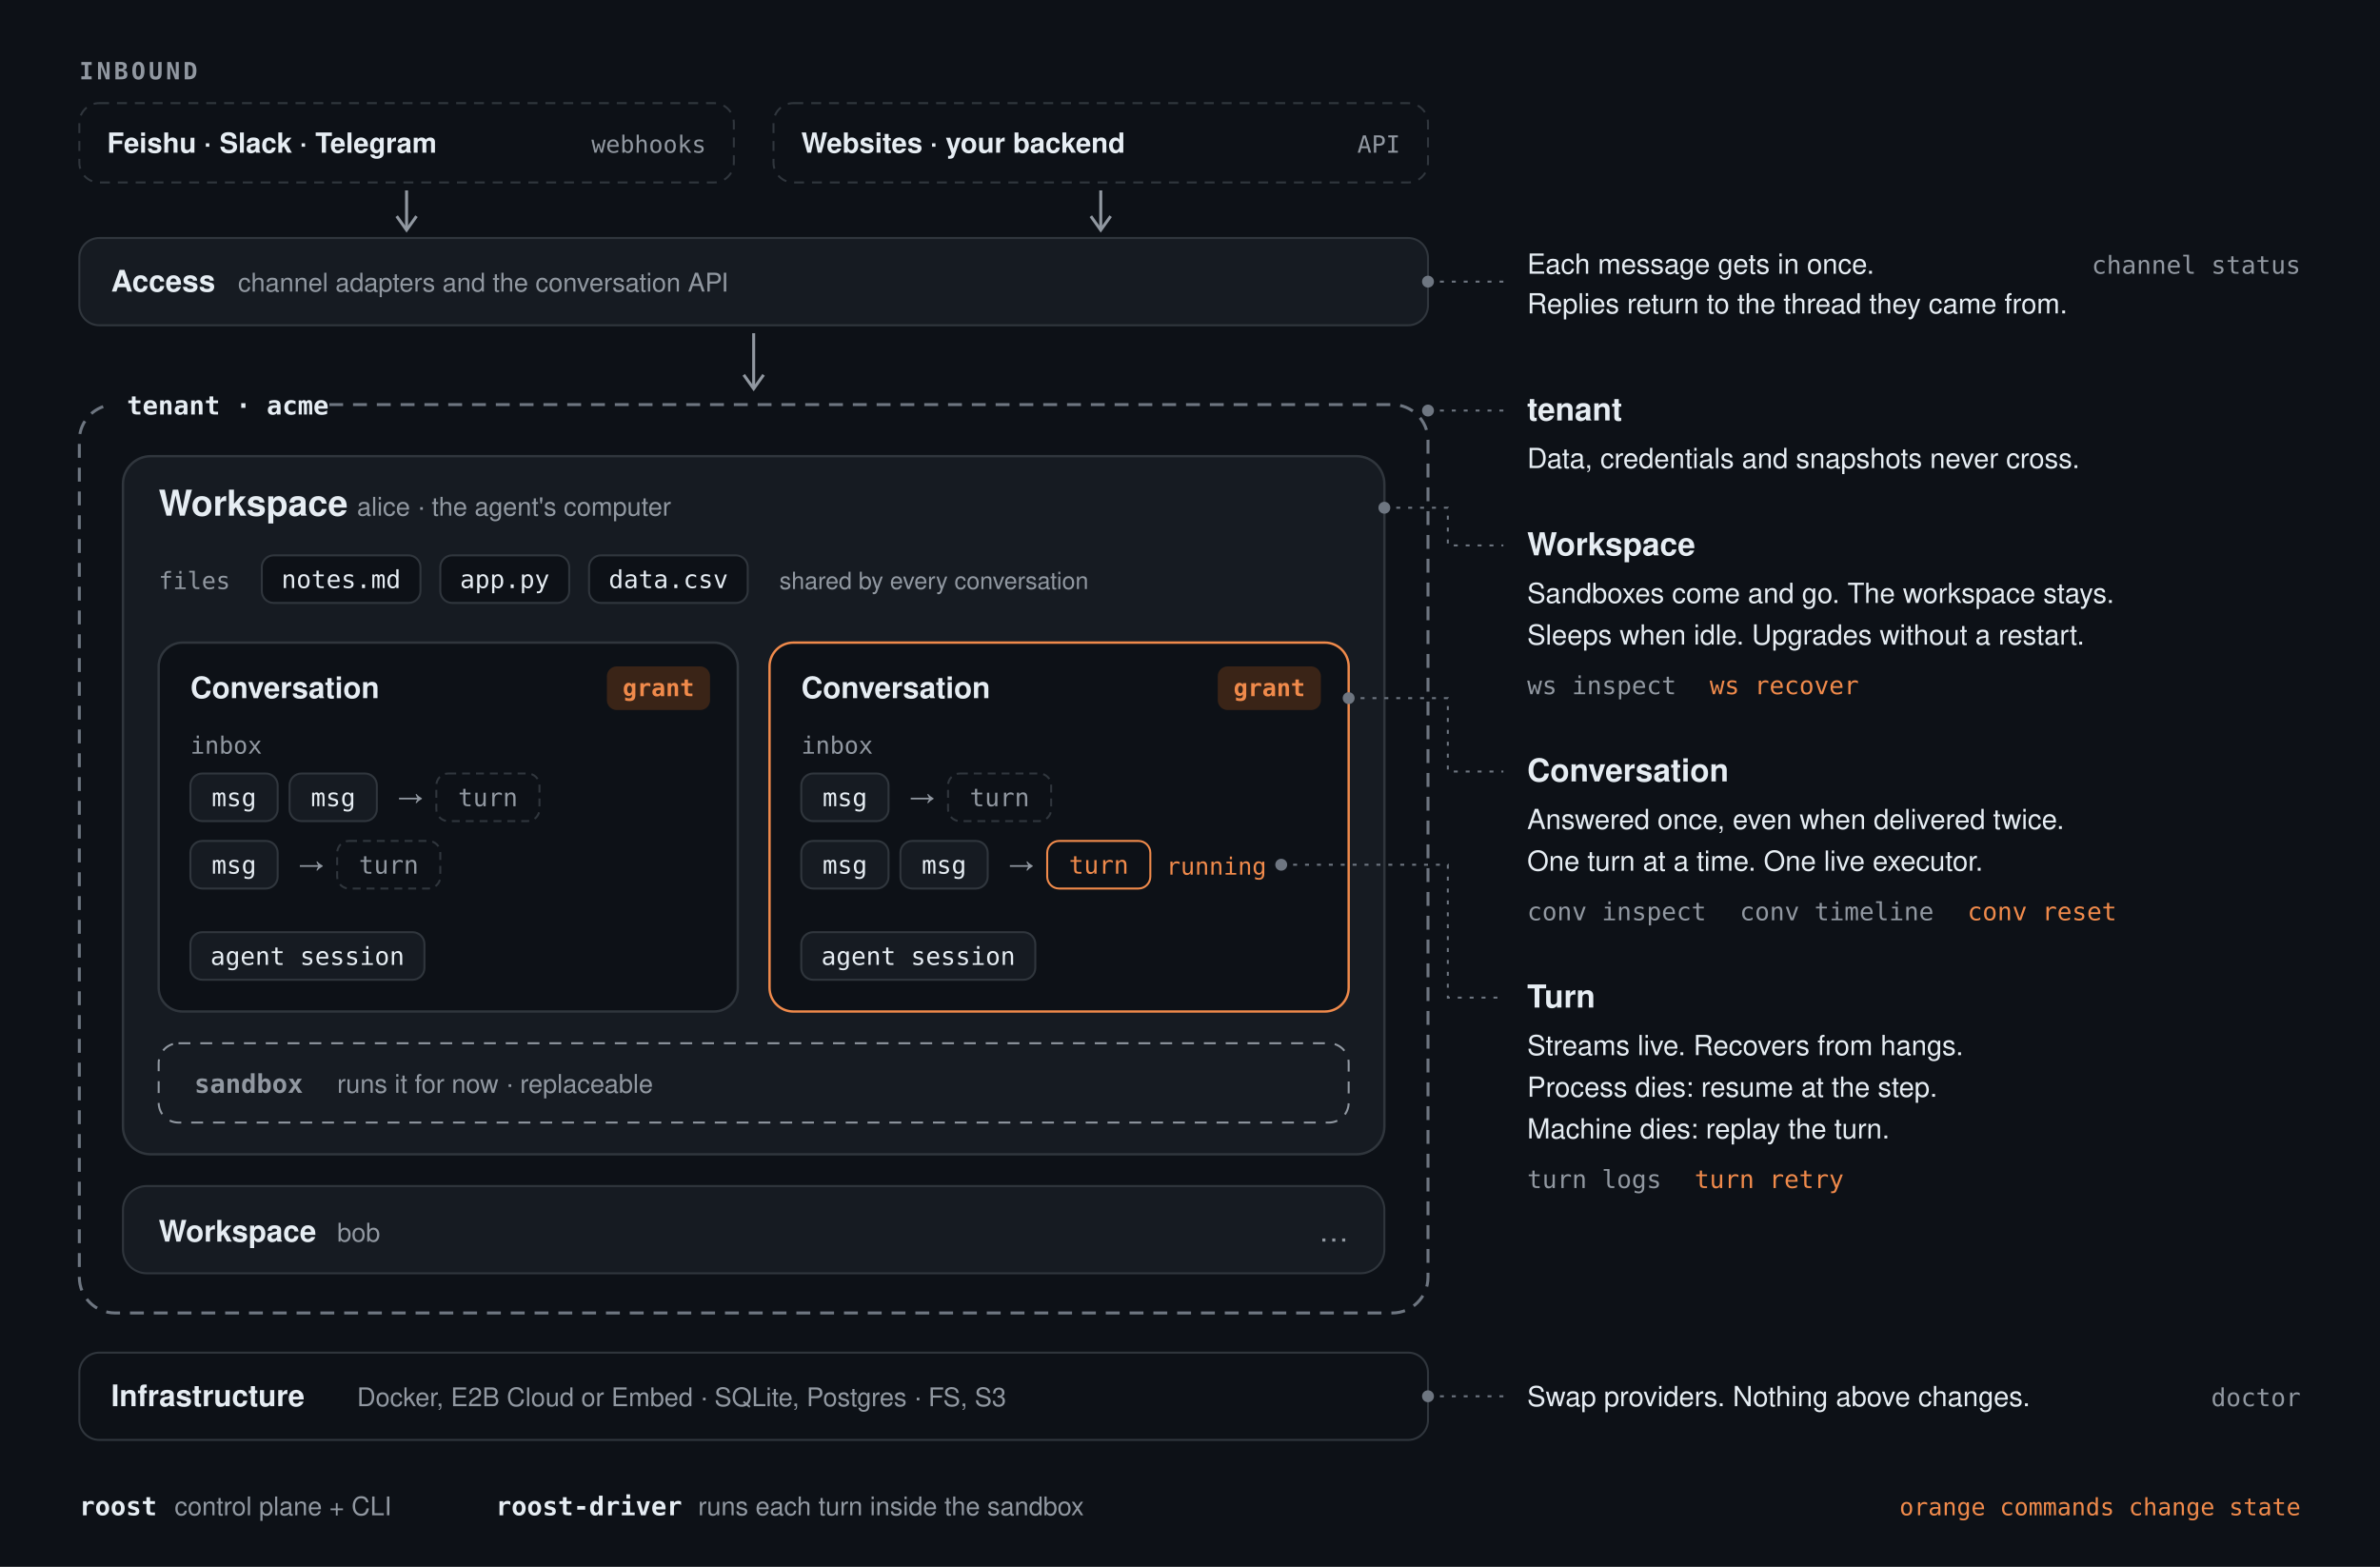
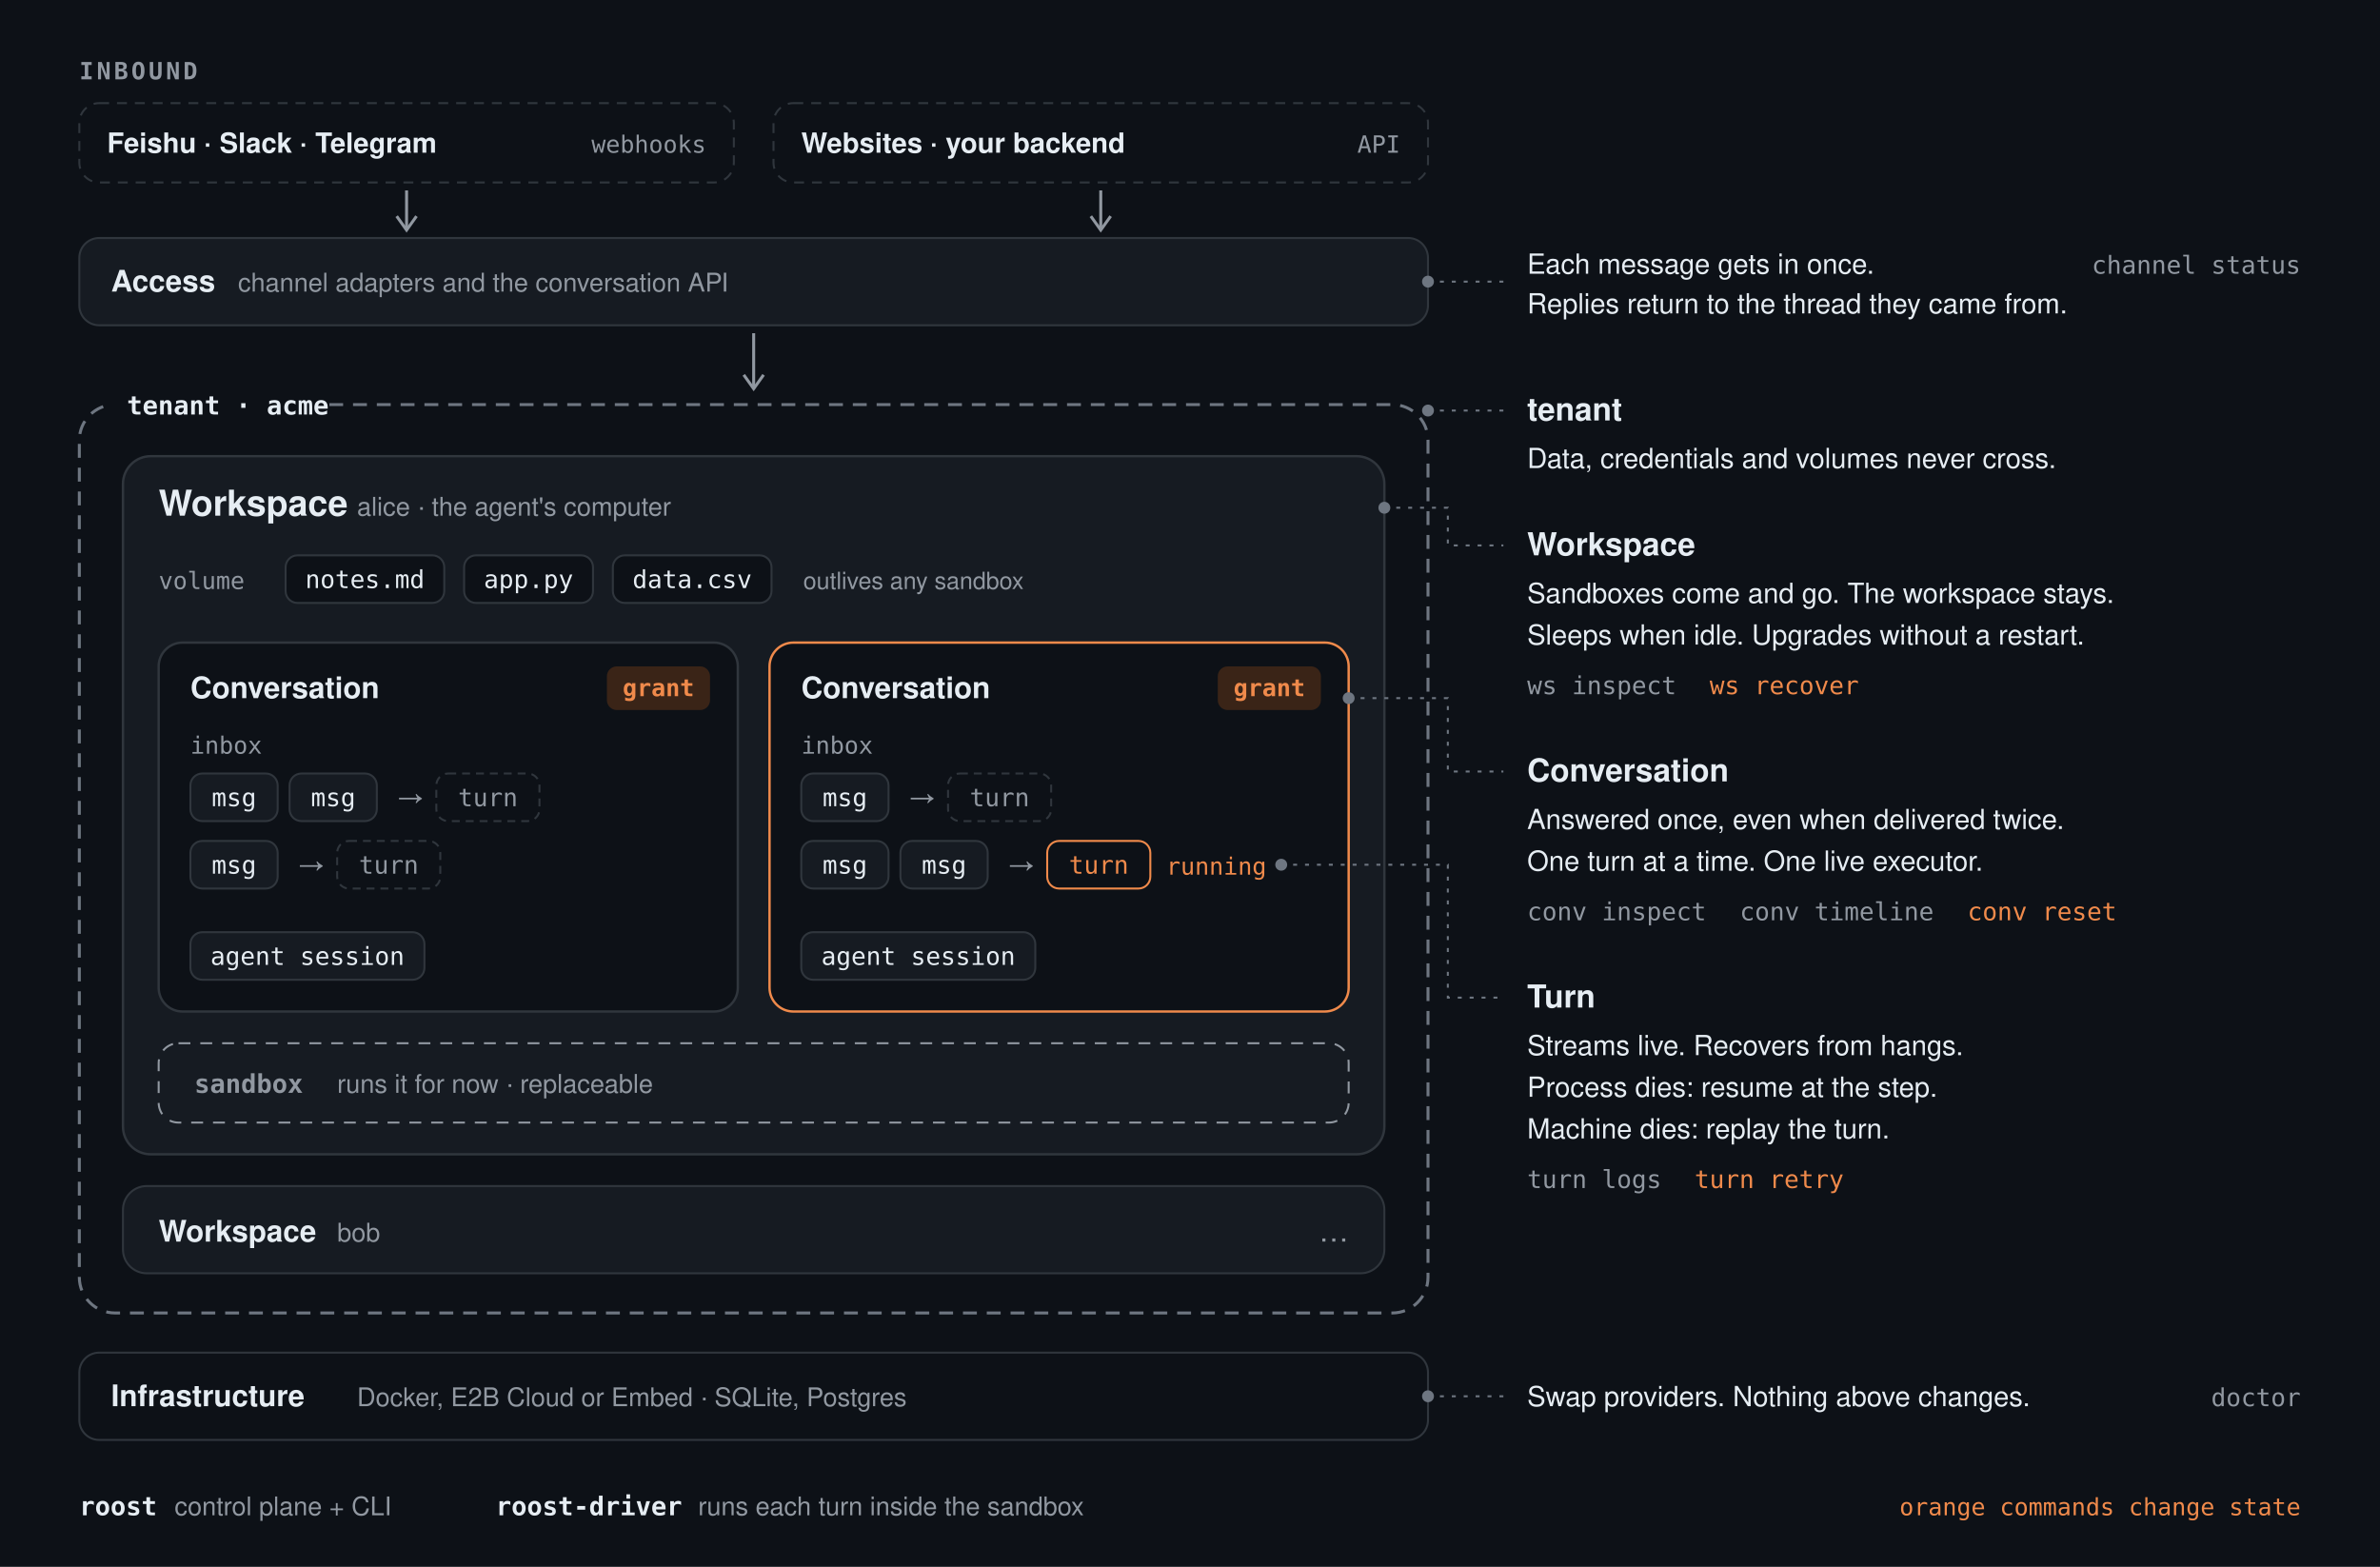
<svg xmlns="http://www.w3.org/2000/svg" width="1200" height="790" viewBox="0 0 1200 790" role="img" aria-label="roost: a tenant contains workspaces, a workspace contains conversations that share its files, a conversation runs one turn at a time; each level lists its guarantees and operator commands">
  <rect x="0" y="0" width="1200" height="790" rx="0" fill="#0D1117" />
  <text x="40" y="40" font-family="ui-monospace, SFMono-Regular, Menlo, Consolas, monospace" font-size="12" font-weight="600" fill="#9198A1" text-anchor="start" letter-spacing="1.5">INBOUND</text>
  <rect x="40" y="52" width="330" height="40" rx="10" fill="none" stroke="#30363D" stroke-width="1" stroke-dasharray="5 4" />
  <text x="54" y="77" font-family="-apple-system, BlinkMacSystemFont, 'Segoe UI', Helvetica, Arial, sans-serif" font-size="14" font-weight="600" fill="#E6EDF3" text-anchor="start">Feishu · Slack · Telegram</text>
  <text x="356" y="77" font-family="ui-monospace, SFMono-Regular, Menlo, Consolas, monospace" font-size="12" font-weight="400" fill="#9198A1" text-anchor="end">webhooks</text>
  <path d="M205 96 V116" stroke="#9198A1" stroke-width="1.5" />
  <path d="M200 109 L205 116 L210 109" fill="none" stroke="#9198A1" stroke-width="1.5" />
  <rect x="390" y="52" width="330" height="40" rx="10" fill="none" stroke="#30363D" stroke-width="1" stroke-dasharray="5 4" />
  <text x="404" y="77" font-family="-apple-system, BlinkMacSystemFont, 'Segoe UI', Helvetica, Arial, sans-serif" font-size="14" font-weight="600" fill="#E6EDF3" text-anchor="start">Websites · your backend</text>
  <text x="706" y="77" font-family="ui-monospace, SFMono-Regular, Menlo, Consolas, monospace" font-size="12" font-weight="400" fill="#9198A1" text-anchor="end">API</text>
  <path d="M555 96 V116" stroke="#9198A1" stroke-width="1.5" />
  <path d="M550 109 L555 116 L560 109" fill="none" stroke="#9198A1" stroke-width="1.5" />
  <rect x="40" y="120" width="680" height="44" rx="10" fill="#161B22" stroke="#30363D" stroke-width="1" />
  <text x="56" y="147" font-family="-apple-system, BlinkMacSystemFont, 'Segoe UI', Helvetica, Arial, sans-serif" font-size="15" font-weight="700" fill="#E6EDF3" text-anchor="start">Access</text>
  <text x="120" y="147" font-family="-apple-system, BlinkMacSystemFont, 'Segoe UI', Helvetica, Arial, sans-serif" font-size="13" font-weight="400" fill="#9198A1" text-anchor="start">channel adapters and the conversation API</text>
  <text x="770" y="138" font-family="-apple-system, BlinkMacSystemFont, 'Segoe UI', Helvetica, Arial, sans-serif" font-size="14" font-weight="500" fill="#E6EDF3" text-anchor="start">Each message gets in once.</text>
  <text x="770" y="158" font-family="-apple-system, BlinkMacSystemFont, 'Segoe UI', Helvetica, Arial, sans-serif" font-size="14" font-weight="400" fill="#E6EDF3" text-anchor="start">Replies return to the thread they came from.</text>
  <text x="1160" y="138" font-family="ui-monospace, SFMono-Regular, Menlo, Consolas, monospace" font-size="12.5" font-weight="500" fill="#9198A1" text-anchor="end">channel status</text>
  <path d="M720 142 H758" stroke="#6E7681" stroke-dasharray="2 4" />
  <circle cx="720" cy="142" r="3" fill="#6E7681" />
  <path d="M380 168 V196" stroke="#9198A1" stroke-width="1.5" />
  <path d="M375 189 L380 196 L385 189" fill="none" stroke="#9198A1" stroke-width="1.5" />
  <rect x="40" y="204" width="680" height="458" rx="18" fill="none" stroke="#6E7681" stroke-width="1.5" stroke-dasharray="7 5" />
  <rect x="56" y="193" width="110" height="22" rx="4" fill="#0D1117" />
  <text x="64" y="209" font-family="ui-monospace, SFMono-Regular, Menlo, Consolas, monospace" font-size="13" font-weight="600" fill="#E6EDF3" text-anchor="start">tenant · acme</text>
  <rect x="62" y="230" width="636" height="352" rx="14" fill="#161B22" stroke="#30363D" stroke-width="1.2" />
  <text x="80" y="260" font-family="-apple-system, BlinkMacSystemFont, 'Segoe UI', Helvetica, Arial, sans-serif" font-size="18" font-weight="700" fill="#E6EDF3" text-anchor="start">Workspace</text>
  <text x="180" y="260" font-family="-apple-system, BlinkMacSystemFont, 'Segoe UI', Helvetica, Arial, sans-serif" font-size="13" font-weight="400" fill="#9198A1" text-anchor="start">alice · the agent's computer</text>
-   <text x="80" y="297" font-family="ui-monospace, SFMono-Regular, Menlo, Consolas, monospace" font-size="12" font-weight="400" fill="#9198A1" text-anchor="start">files</text>
-   <rect x="132" y="280" width="80" height="24" rx="6" fill="#0D1117" stroke="#30363D" stroke-width="1" />
-   <text x="172.0" y="296.5" font-family="ui-monospace, SFMono-Regular, Menlo, Consolas, monospace" font-size="12.5" font-weight="500" fill="#E6EDF3" text-anchor="middle">notes.md</text>
-   <rect x="222" y="280" width="65" height="24" rx="6" fill="#0D1117" stroke="#30363D" stroke-width="1" />
-   <text x="254.5" y="296.5" font-family="ui-monospace, SFMono-Regular, Menlo, Consolas, monospace" font-size="12.5" font-weight="500" fill="#E6EDF3" text-anchor="middle">app.py</text>
-   <rect x="297" y="280" width="80" height="24" rx="6" fill="#0D1117" stroke="#30363D" stroke-width="1" />
-   <text x="337.0" y="296.5" font-family="ui-monospace, SFMono-Regular, Menlo, Consolas, monospace" font-size="12.5" font-weight="500" fill="#E6EDF3" text-anchor="middle">data.csv</text>
-   <text x="393" y="297" font-family="-apple-system, BlinkMacSystemFont, 'Segoe UI', Helvetica, Arial, sans-serif" font-size="12" font-weight="400" fill="#9198A1" text-anchor="start">shared by every conversation</text>
+   <text x="80" y="297" font-family="ui-monospace, SFMono-Regular, Menlo, Consolas, monospace" font-size="12" font-weight="400" fill="#9198A1" text-anchor="start">volume</text>
+   <rect x="144" y="280" width="80" height="24" rx="6" fill="#0D1117" stroke="#30363D" stroke-width="1" />
+   <text x="184.0" y="296.5" font-family="ui-monospace, SFMono-Regular, Menlo, Consolas, monospace" font-size="12.5" font-weight="500" fill="#E6EDF3" text-anchor="middle">notes.md</text>
+   <rect x="234" y="280" width="65" height="24" rx="6" fill="#0D1117" stroke="#30363D" stroke-width="1" />
+   <text x="266.5" y="296.5" font-family="ui-monospace, SFMono-Regular, Menlo, Consolas, monospace" font-size="12.5" font-weight="500" fill="#E6EDF3" text-anchor="middle">app.py</text>
+   <rect x="309" y="280" width="80" height="24" rx="6" fill="#0D1117" stroke="#30363D" stroke-width="1" />
+   <text x="349.0" y="296.5" font-family="ui-monospace, SFMono-Regular, Menlo, Consolas, monospace" font-size="12.5" font-weight="500" fill="#E6EDF3" text-anchor="middle">data.csv</text>
+   <text x="405" y="297" font-family="-apple-system, BlinkMacSystemFont, 'Segoe UI', Helvetica, Arial, sans-serif" font-size="12" font-weight="400" fill="#9198A1" text-anchor="start">outlives any sandbox</text>
  <rect x="80" y="324" width="292" height="186" rx="12" fill="#0D1117" stroke="#30363D" stroke-width="1.2" />
  <text x="96" y="352" font-family="-apple-system, BlinkMacSystemFont, 'Segoe UI', Helvetica, Arial, sans-serif" font-size="15" font-weight="700" fill="#E6EDF3" text-anchor="start">Conversation</text>
  <rect x="306" y="336" width="52" height="22" rx="5" fill="#3A2417" />
  <text x="332.0" y="351" font-family="ui-monospace, SFMono-Regular, Menlo, Consolas, monospace" font-size="12" font-weight="600" fill="#F08A4B" text-anchor="middle">grant</text>
  <text x="96" y="380" font-family="ui-monospace, SFMono-Regular, Menlo, Consolas, monospace" font-size="12" font-weight="400" fill="#9198A1" text-anchor="start">inbox</text>
  <rect x="96" y="390" width="44" height="24" rx="6" fill="#161B22" stroke="#30363D" stroke-width="1" />
  <text x="118.0" y="406.5" font-family="ui-monospace, SFMono-Regular, Menlo, Consolas, monospace" font-size="12.5" font-weight="500" fill="#E6EDF3" text-anchor="middle">msg</text>
  <rect x="146" y="390" width="44" height="24" rx="6" fill="#161B22" stroke="#30363D" stroke-width="1" />
  <text x="168.0" y="406.5" font-family="ui-monospace, SFMono-Regular, Menlo, Consolas, monospace" font-size="12.5" font-weight="500" fill="#E6EDF3" text-anchor="middle">msg</text>
  <text x="200" y="407" font-family="-apple-system, BlinkMacSystemFont, 'Segoe UI', Helvetica, Arial, sans-serif" font-size="14" font-weight="400" fill="#9198A1" text-anchor="start">→</text>
  <rect x="220" y="390" width="52" height="24" rx="6" fill="#0D1117" stroke="#30363D" stroke-width="1" stroke-dasharray="4 3" />
  <text x="246.0" y="406.5" font-family="ui-monospace, SFMono-Regular, Menlo, Consolas, monospace" font-size="12.5" font-weight="500" fill="#9198A1" text-anchor="middle">turn</text>
  <rect x="96" y="424" width="44" height="24" rx="6" fill="#161B22" stroke="#30363D" stroke-width="1" />
  <text x="118.0" y="440.5" font-family="ui-monospace, SFMono-Regular, Menlo, Consolas, monospace" font-size="12.5" font-weight="500" fill="#E6EDF3" text-anchor="middle">msg</text>
  <text x="150" y="441" font-family="-apple-system, BlinkMacSystemFont, 'Segoe UI', Helvetica, Arial, sans-serif" font-size="14" font-weight="400" fill="#9198A1" text-anchor="start">→</text>
  <rect x="170" y="424" width="52" height="24" rx="6" fill="#0D1117" stroke="#30363D" stroke-width="1" stroke-dasharray="4 3" />
  <text x="196.0" y="440.5" font-family="ui-monospace, SFMono-Regular, Menlo, Consolas, monospace" font-size="12.5" font-weight="500" fill="#9198A1" text-anchor="middle">turn</text>
  <rect x="96" y="470" width="118" height="24" rx="6" fill="#161B22" stroke="#30363D" stroke-width="1" />
  <text x="155.0" y="486.5" font-family="ui-monospace, SFMono-Regular, Menlo, Consolas, monospace" font-size="12.5" font-weight="500" fill="#E6EDF3" text-anchor="middle">agent session</text>
  <rect x="388" y="324" width="292" height="186" rx="12" fill="#0D1117" stroke="#F08A4B" stroke-width="1.2" />
  <text x="404" y="352" font-family="-apple-system, BlinkMacSystemFont, 'Segoe UI', Helvetica, Arial, sans-serif" font-size="15" font-weight="700" fill="#E6EDF3" text-anchor="start">Conversation</text>
  <rect x="614" y="336" width="52" height="22" rx="5" fill="#3A2417" />
  <text x="640.0" y="351" font-family="ui-monospace, SFMono-Regular, Menlo, Consolas, monospace" font-size="12" font-weight="600" fill="#F08A4B" text-anchor="middle">grant</text>
  <text x="404" y="380" font-family="ui-monospace, SFMono-Regular, Menlo, Consolas, monospace" font-size="12" font-weight="400" fill="#9198A1" text-anchor="start">inbox</text>
  <rect x="404" y="390" width="44" height="24" rx="6" fill="#161B22" stroke="#30363D" stroke-width="1" />
  <text x="426.0" y="406.5" font-family="ui-monospace, SFMono-Regular, Menlo, Consolas, monospace" font-size="12.5" font-weight="500" fill="#E6EDF3" text-anchor="middle">msg</text>
  <text x="458" y="407" font-family="-apple-system, BlinkMacSystemFont, 'Segoe UI', Helvetica, Arial, sans-serif" font-size="14" font-weight="400" fill="#9198A1" text-anchor="start">→</text>
  <rect x="478" y="390" width="52" height="24" rx="6" fill="#0D1117" stroke="#30363D" stroke-width="1" stroke-dasharray="4 3" />
  <text x="504.0" y="406.5" font-family="ui-monospace, SFMono-Regular, Menlo, Consolas, monospace" font-size="12.5" font-weight="500" fill="#9198A1" text-anchor="middle">turn</text>
  <rect x="404" y="424" width="44" height="24" rx="6" fill="#161B22" stroke="#30363D" stroke-width="1" />
  <text x="426.0" y="440.5" font-family="ui-monospace, SFMono-Regular, Menlo, Consolas, monospace" font-size="12.5" font-weight="500" fill="#E6EDF3" text-anchor="middle">msg</text>
  <rect x="454" y="424" width="44" height="24" rx="6" fill="#161B22" stroke="#30363D" stroke-width="1" />
  <text x="476.0" y="440.5" font-family="ui-monospace, SFMono-Regular, Menlo, Consolas, monospace" font-size="12.5" font-weight="500" fill="#E6EDF3" text-anchor="middle">msg</text>
  <text x="508" y="441" font-family="-apple-system, BlinkMacSystemFont, 'Segoe UI', Helvetica, Arial, sans-serif" font-size="14" font-weight="400" fill="#9198A1" text-anchor="start">→</text>
  <rect x="528" y="424" width="52" height="24" rx="6" fill="#0D1117" stroke="#F08A4B" stroke-width="1" />
  <text x="554.0" y="440.5" font-family="ui-monospace, SFMono-Regular, Menlo, Consolas, monospace" font-size="12.5" font-weight="500" fill="#F08A4B" text-anchor="middle">turn</text>
  <text x="588" y="441" font-family="ui-monospace, SFMono-Regular, Menlo, Consolas, monospace" font-size="12" font-weight="400" fill="#F08A4B" text-anchor="start">running</text>
  <rect x="404" y="470" width="118" height="24" rx="6" fill="#161B22" stroke="#30363D" stroke-width="1" />
  <text x="463.0" y="486.5" font-family="ui-monospace, SFMono-Regular, Menlo, Consolas, monospace" font-size="12.5" font-weight="500" fill="#E6EDF3" text-anchor="middle">agent session</text>
  <rect x="80" y="526" width="600" height="40" rx="10" fill="none" stroke="#9198A1" stroke-width="1" stroke-dasharray="6 5" />
  <text x="98" y="551" font-family="ui-monospace, SFMono-Regular, Menlo, Consolas, monospace" font-size="13" font-weight="600" fill="#9198A1" text-anchor="start">sandbox</text>
  <text x="170" y="551" font-family="-apple-system, BlinkMacSystemFont, 'Segoe UI', Helvetica, Arial, sans-serif" font-size="13" font-weight="400" fill="#9198A1" text-anchor="start">runs it for now · replaceable</text>
  <rect x="62" y="598" width="636" height="44" rx="12" fill="#161B22" stroke="#30363D" stroke-width="1" />
  <text x="80" y="626" font-family="-apple-system, BlinkMacSystemFont, 'Segoe UI', Helvetica, Arial, sans-serif" font-size="15" font-weight="700" fill="#E6EDF3" text-anchor="start">Workspace</text>
  <text x="170" y="626" font-family="-apple-system, BlinkMacSystemFont, 'Segoe UI', Helvetica, Arial, sans-serif" font-size="13" font-weight="400" fill="#9198A1" text-anchor="start">bob</text>
  <text x="680" y="626" font-family="-apple-system, BlinkMacSystemFont, 'Segoe UI', Helvetica, Arial, sans-serif" font-size="15" font-weight="400" fill="#9198A1" text-anchor="end">…</text>
  <rect x="40" y="682" width="680" height="44" rx="10" fill="none" stroke="#30363D" stroke-width="1" />
  <text x="56" y="709" font-family="-apple-system, BlinkMacSystemFont, 'Segoe UI', Helvetica, Arial, sans-serif" font-size="15" font-weight="700" fill="#E6EDF3" text-anchor="start">Infrastructure</text>
-   <text x="180" y="709" font-family="-apple-system, BlinkMacSystemFont, 'Segoe UI', Helvetica, Arial, sans-serif" font-size="13" font-weight="400" fill="#9198A1" text-anchor="start">Docker, E2B Cloud or Embed · SQLite, Postgres · FS, S3</text>
+   <text x="180" y="709" font-family="-apple-system, BlinkMacSystemFont, 'Segoe UI', Helvetica, Arial, sans-serif" font-size="13" font-weight="400" fill="#9198A1" text-anchor="start">Docker, E2B Cloud or Embed · SQLite, Postgres</text>
  <text x="770" y="709" font-family="-apple-system, BlinkMacSystemFont, 'Segoe UI', Helvetica, Arial, sans-serif" font-size="14" font-weight="500" fill="#E6EDF3" text-anchor="start">Swap providers. Nothing above changes.</text>
  <text x="1160" y="709" font-family="ui-monospace, SFMono-Regular, Menlo, Consolas, monospace" font-size="12.5" font-weight="500" fill="#9198A1" text-anchor="end">doctor</text>
  <path d="M720 704 H758" stroke="#6E7681" stroke-dasharray="2 4" />
  <circle cx="720" cy="704" r="3" fill="#6E7681" />
  <text x="770" y="212" font-family="-apple-system, BlinkMacSystemFont, 'Segoe UI', Helvetica, Arial, sans-serif" font-size="16" font-weight="700" fill="#E6EDF3" text-anchor="start">tenant</text>
-   <text x="770" y="236" font-family="-apple-system, BlinkMacSystemFont, 'Segoe UI', Helvetica, Arial, sans-serif" font-size="14" font-weight="500" fill="#E6EDF3" text-anchor="start">Data, credentials and snapshots never cross.</text>
+   <text x="770" y="236" font-family="-apple-system, BlinkMacSystemFont, 'Segoe UI', Helvetica, Arial, sans-serif" font-size="14" font-weight="500" fill="#E6EDF3" text-anchor="start">Data, credentials and volumes never cross.</text>
  <path d="M720 207 H730 V207 H758" fill="none" stroke="#6E7681" stroke-dasharray="2 4" />
  <circle cx="720" cy="207" r="3" fill="#6E7681" />
  <text x="770" y="280" font-family="-apple-system, BlinkMacSystemFont, 'Segoe UI', Helvetica, Arial, sans-serif" font-size="16" font-weight="700" fill="#E6EDF3" text-anchor="start">Workspace</text>
  <text x="770" y="304" font-family="-apple-system, BlinkMacSystemFont, 'Segoe UI', Helvetica, Arial, sans-serif" font-size="14" font-weight="500" fill="#E6EDF3" text-anchor="start">Sandboxes come and go. The workspace stays.</text>
  <text x="770" y="325" font-family="-apple-system, BlinkMacSystemFont, 'Segoe UI', Helvetica, Arial, sans-serif" font-size="14" font-weight="400" fill="#E6EDF3" text-anchor="start">Sleeps when idle. Upgrades without a restart.</text>
  <text x="770" y="350" font-family="ui-monospace, SFMono-Regular, Menlo, Consolas, monospace" font-size="12.5" font-weight="500" fill="#9198A1" text-anchor="start">ws inspect</text>
  <text x="862.0" y="350" font-family="ui-monospace, SFMono-Regular, Menlo, Consolas, monospace" font-size="12.5" font-weight="500" fill="#F08A4B" text-anchor="start">ws recover</text>
  <path d="M698 256 H730 V275 H758" fill="none" stroke="#6E7681" stroke-dasharray="2 4" />
  <circle cx="698" cy="256" r="3" fill="#6E7681" />
  <text x="770" y="394" font-family="-apple-system, BlinkMacSystemFont, 'Segoe UI', Helvetica, Arial, sans-serif" font-size="16" font-weight="700" fill="#E6EDF3" text-anchor="start">Conversation</text>
  <text x="770" y="418" font-family="-apple-system, BlinkMacSystemFont, 'Segoe UI', Helvetica, Arial, sans-serif" font-size="14" font-weight="500" fill="#E6EDF3" text-anchor="start">Answered once, even when delivered twice.</text>
  <text x="770" y="439" font-family="-apple-system, BlinkMacSystemFont, 'Segoe UI', Helvetica, Arial, sans-serif" font-size="14" font-weight="400" fill="#E6EDF3" text-anchor="start">One turn at a time. One live executor.</text>
  <text x="770" y="464" font-family="ui-monospace, SFMono-Regular, Menlo, Consolas, monospace" font-size="12.5" font-weight="500" fill="#9198A1" text-anchor="start">conv inspect</text>
  <text x="877.2" y="464" font-family="ui-monospace, SFMono-Regular, Menlo, Consolas, monospace" font-size="12.5" font-weight="500" fill="#9198A1" text-anchor="start">conv timeline</text>
  <text x="992.0" y="464" font-family="ui-monospace, SFMono-Regular, Menlo, Consolas, monospace" font-size="12.5" font-weight="500" fill="#F08A4B" text-anchor="start">conv reset</text>
  <path d="M680 352 H730 V389 H758" fill="none" stroke="#6E7681" stroke-dasharray="2 4" />
  <circle cx="680" cy="352" r="3" fill="#6E7681" />
  <text x="770" y="508" font-family="-apple-system, BlinkMacSystemFont, 'Segoe UI', Helvetica, Arial, sans-serif" font-size="16" font-weight="700" fill="#E6EDF3" text-anchor="start">Turn</text>
  <text x="770" y="532" font-family="-apple-system, BlinkMacSystemFont, 'Segoe UI', Helvetica, Arial, sans-serif" font-size="14" font-weight="500" fill="#E6EDF3" text-anchor="start">Streams live. Recovers from hangs.</text>
  <text x="770" y="553" font-family="-apple-system, BlinkMacSystemFont, 'Segoe UI', Helvetica, Arial, sans-serif" font-size="14" font-weight="400" fill="#E6EDF3" text-anchor="start">Process dies: resume at the step.</text>
  <text x="770" y="574" font-family="-apple-system, BlinkMacSystemFont, 'Segoe UI', Helvetica, Arial, sans-serif" font-size="14" font-weight="400" fill="#E6EDF3" text-anchor="start">Machine dies: replay the turn.</text>
  <text x="770" y="599" font-family="ui-monospace, SFMono-Regular, Menlo, Consolas, monospace" font-size="12.5" font-weight="500" fill="#9198A1" text-anchor="start">turn logs</text>
  <text x="854.4" y="599" font-family="ui-monospace, SFMono-Regular, Menlo, Consolas, monospace" font-size="12.5" font-weight="500" fill="#F08A4B" text-anchor="start">turn retry</text>
  <path d="M646 436 H730 V503 H758" fill="none" stroke="#6E7681" stroke-dasharray="2 4" />
  <circle cx="646" cy="436" r="3" fill="#6E7681" />
  <text x="40" y="764" font-family="ui-monospace, SFMono-Regular, Menlo, Consolas, monospace" font-size="13" font-weight="600" fill="#E6EDF3" text-anchor="start">roost</text>
  <text x="88" y="764" font-family="-apple-system, BlinkMacSystemFont, 'Segoe UI', Helvetica, Arial, sans-serif" font-size="13" font-weight="400" fill="#9198A1" text-anchor="start">control plane + CLI</text>
  <text x="250" y="764" font-family="ui-monospace, SFMono-Regular, Menlo, Consolas, monospace" font-size="13" font-weight="600" fill="#E6EDF3" text-anchor="start">roost-driver</text>
  <text x="352" y="764" font-family="-apple-system, BlinkMacSystemFont, 'Segoe UI', Helvetica, Arial, sans-serif" font-size="13" font-weight="400" fill="#9198A1" text-anchor="start">runs each turn inside the sandbox</text>
  <text x="1160" y="764" font-family="ui-monospace, SFMono-Regular, Menlo, Consolas, monospace" font-size="12" font-weight="400" fill="#F08A4B" text-anchor="end">orange commands change state</text>
</svg>
